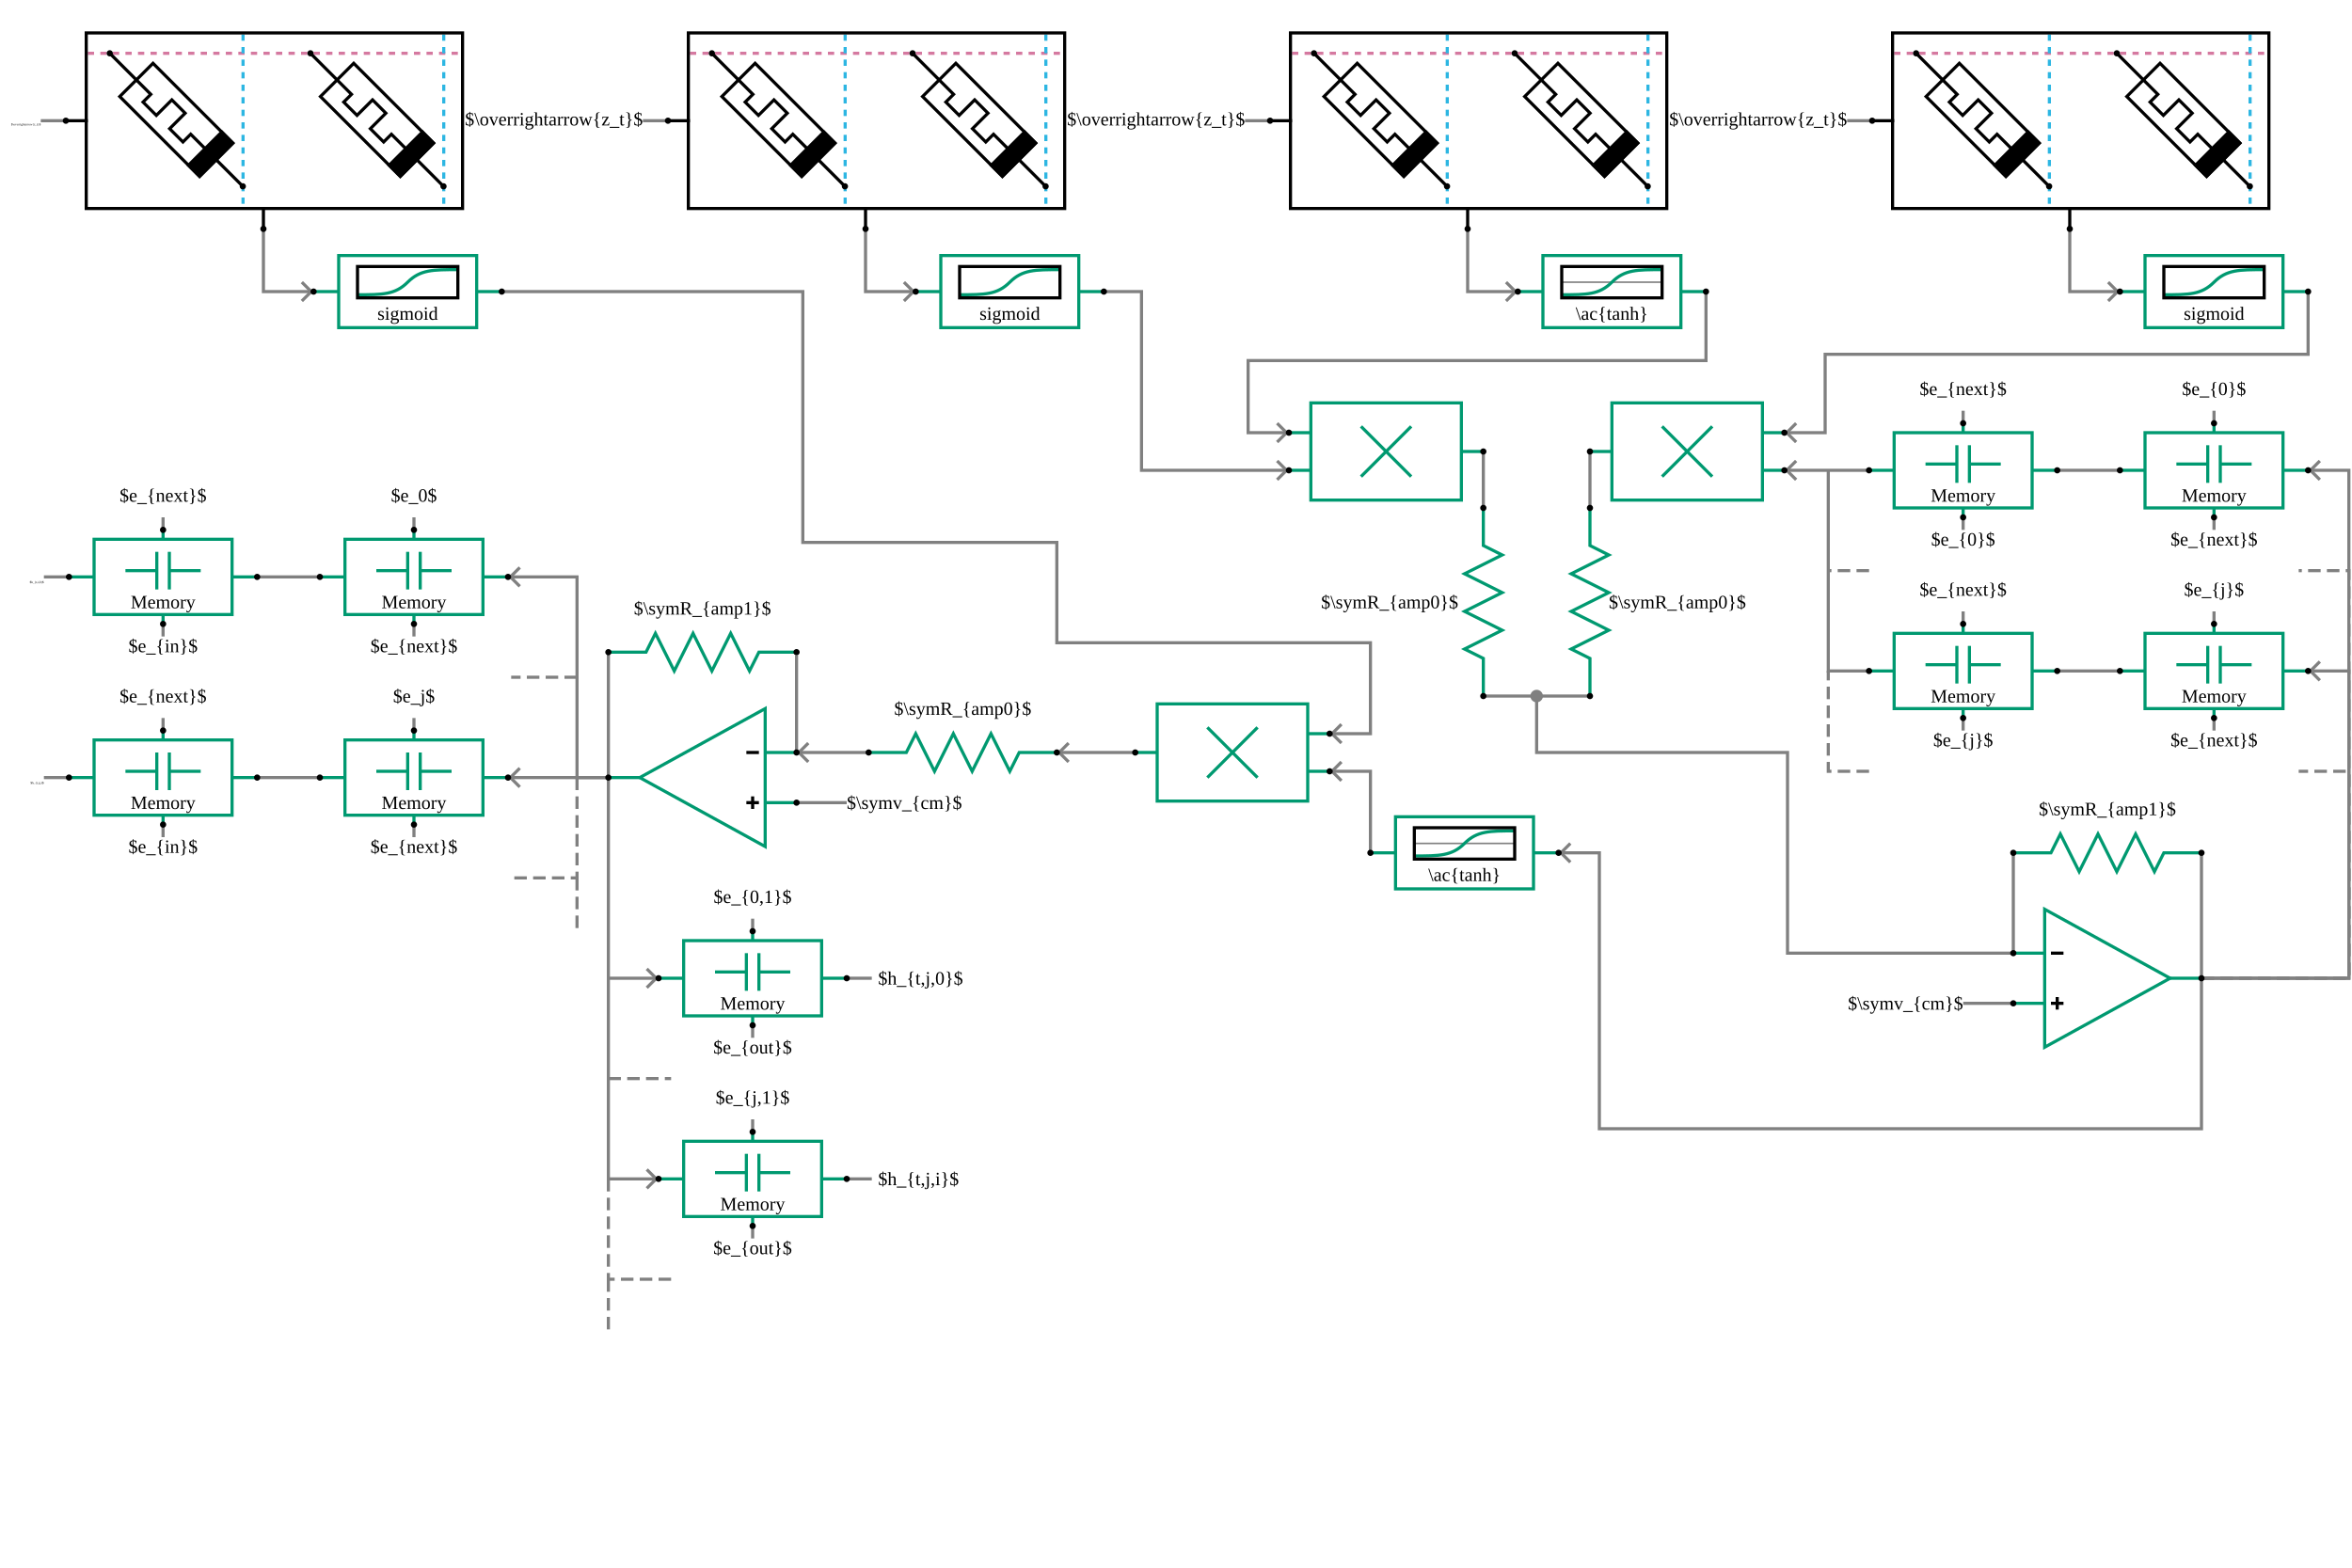
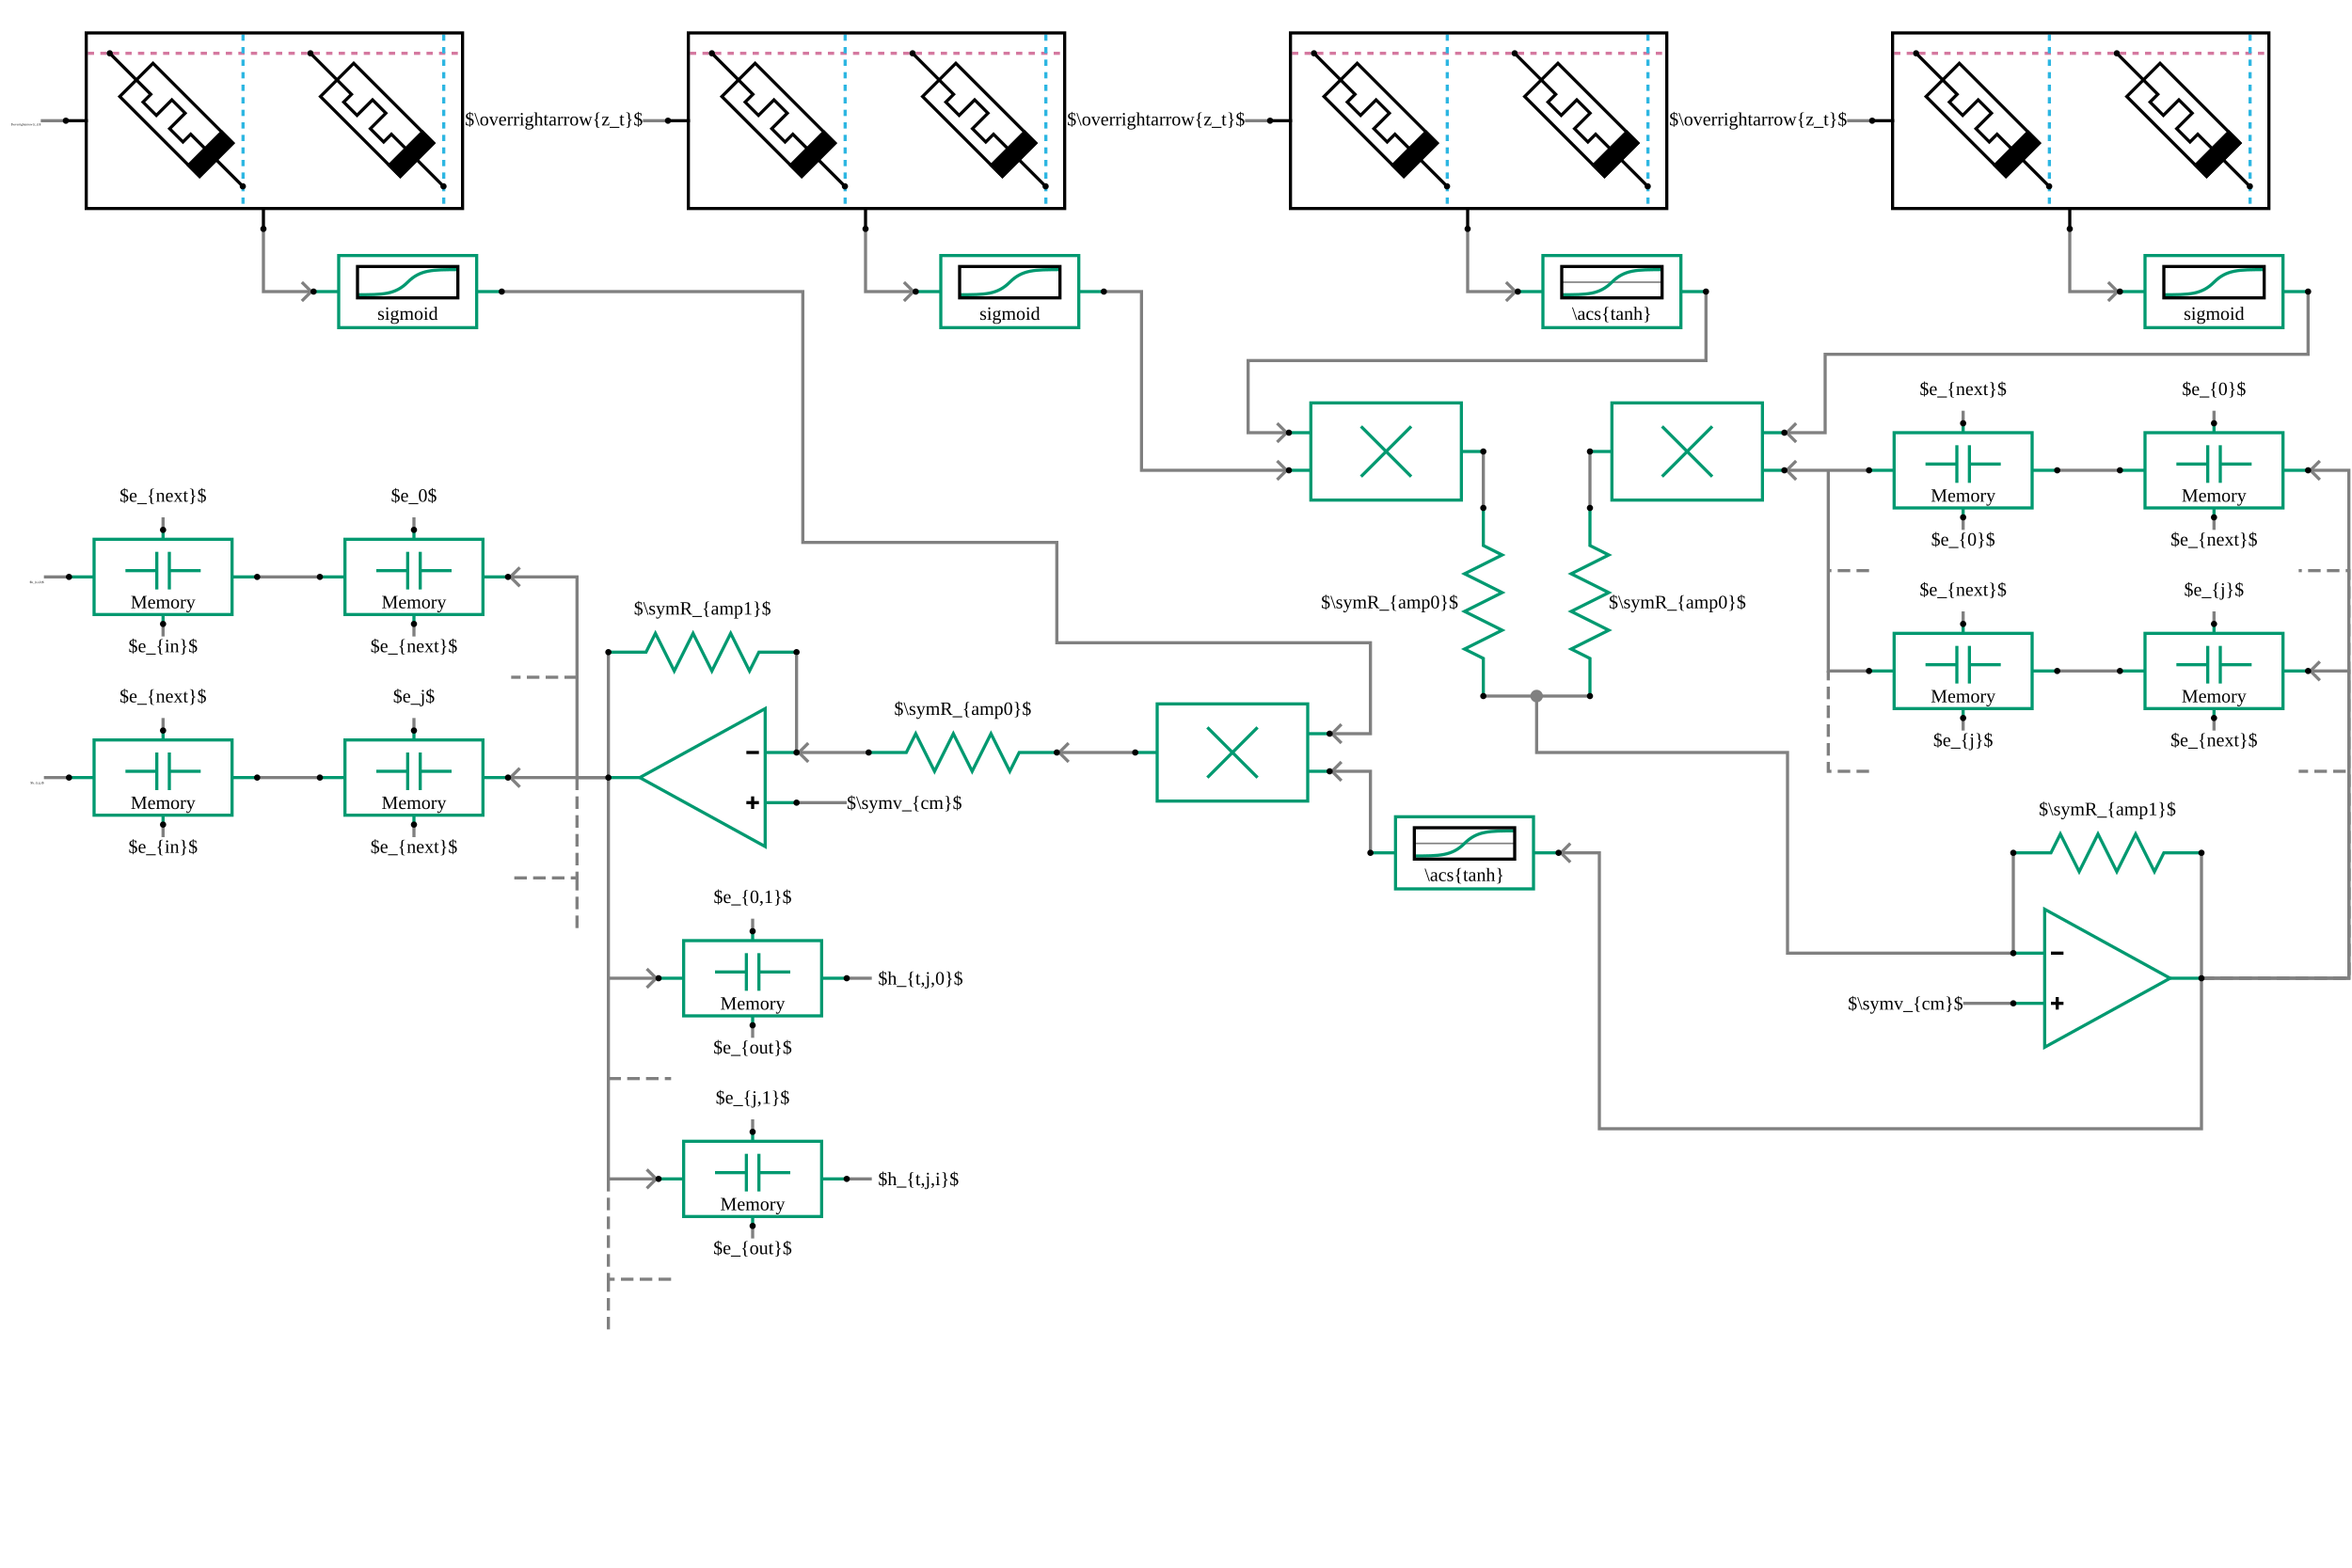
<svg xmlns="http://www.w3.org/2000/svg" xmlns:xlink="http://www.w3.org/1999/xlink" width="750" height="500" viewBox="0 0 750 500" version="1.1" id="svg21808">
  <style id="style1451">
- .pin { 
-     fill:#000000;
-     stroke:none;
+ .pin {
+ fill:#000000;
+ stroke:none;
}
</style>
  <defs id="defs21805">
    <marker style="overflow:visible" id="ArrowWide" refX="0" refY="0" orient="auto-start-reverse" markerWidth="1" markerHeight="1" viewBox="0 0 1 1" preserveAspectRatio="xMidYMid">
      <path style="fill:none;stroke:context-stroke;stroke-width:1;stroke-linecap:butt" d="M 3,-3 0,0 3,3" transform="rotate(180,0.125,0)" id="path18" />
    </marker>
    <symbol id="memristor" width="64" height="16" refY="50%">
      <g id="g38">
        <path d="m 14,8 h 6.5 v 3.5 h 6 v -7 h 6 v 7 h 6 V 8 H 45" id="center" stroke="currentColor" fill="none" stroke-width="1" />
        <rect stroke="currentColor" stroke-width="1" fill="currentColor" id="inter" width="5" x="45" y="0.5" height="15" />
        <rect stroke="currentColor" stroke-width="1" fill="none" id="outer" width="36" height="15" x="14" y="0.5" />
        <line x1="2" x2="14" y1="8" y2="8" stroke="currentColor" stroke-width="1px" id="line36" />
        <line x1="50" x2="62" y1="8" y2="8" stroke="currentColor" stroke-width="1" id="line37" />
        <circle id="circle37" class="pin" cx="2" cy="8" r="1" />
        <circle class="pin" id="circle38" cx="62" cy="8" r="1" />
      </g>
    </symbol>
    <symbol id="voltMult">
      <g id="g2-7">
        <line x1="1" x2="8" y1="22" y2="22" stroke="currentColor" id="pos" />
        <line x1="1" x2="8" y1="10" y2="10" stroke="currentColor" id="neg-5" />
        <line x1="56" x2="63" y1="16" y2="16" stroke="currentColor" id="out-3" />
        <circle id="plusPin" class="pin" cx="1" cy="22" r="1" />
        <circle id="negPin-5" class="pin" cx="1" cy="10" r="1" />
        <circle id="outPin-6" class="pin" cx="63" cy="16" r="1" />
        <rect id="rect2689" width="48" height="31" x="8" y="0.5" fill="none" stroke="currentColor" />
        <path d="M 24,8 40,24 M 24,24 40,8" id="path1" fill="none" stroke="currentColor" />
      </g>
    </symbol>
    <symbol id="resistor" width="64" height="16">
      <g id="g32">
        <path d="m 2,8 h 12 l 3,-6 6,12 6,-12 6,12 6,-12 6,12 3,-6 h 12" id="res" fill="none" stroke="currentColor" />
        <circle id="posPin" fill="#000000" class="pin" cx="2" cy="8" r="1" />
        <circle class="pin" fill="#000000" id="circle31" cx="62" cy="8" r="1" />
        <rect id="rect31" width="64" height="16" x="0" y="0" fill="none" stroke="none" />
      </g>
    </symbol>
    <symbol id="opamp">
      <g id="g39">
        <line x1="2" x2="12" y1="32" y2="32" stroke="currentColor" id="line35" />
        <line x1="2" x2="12" y1="16" y2="16" stroke="currentColor" id="line36-3" />
        <path d="M 12,2 V 46 L 52,24 Z" fill="none" stroke="currentColor" id="path36" />
        <line x1="52" x2="62" y1="24" y2="24" stroke="currentColor" id="line37-6" />
        <g id="plus">
          <line x1="14" x2="18" y1="32" y2="32" stroke="#000000" id="line105596" />
          <line x1="16" x2="16" y1="30" y2="34" stroke="#000000" id="line105598" />
        </g>
        <line x1="14" x2="18" y1="16" y2="16" stroke="#000000" id="minus" />
        <circle id="circle37-7" class="pin" cx="2" cy="32" r="1" />
        <circle id="circle38-5" class="pin" cx="2" cy="16" r="1" />
        <circle id="circle39" class="pin" cx="62" cy="24" r="1" />
        <rect id="rect39" width="64" height="48" x="0" y="0" fill="none" stroke="none" />
      </g>
    </symbol>
    <symbol id="xbar">
      <line x1="8" y1="7" x2="127" y2="7" stroke="#d579a0" id="line16" stroke-dasharray="2, 2" />
      <line x1="121.5" y1="1" x2="121.5" y2="56" stroke="#2db6e2" id="line17" stroke-dasharray="2, 2" />
      <line x1="57.5" y1="1" x2="57.5" y2="56" stroke="#2db6e2" id="line18" stroke-dasharray="2, 2" />
      <g id="g1" color="currentColor">
        <use xlink:href="#memristor" x="0" y="0" id="1_1" transform="rotate(45,9.707104,23.19239)" />
        <use xlink:href="#memristor" x="0" y="0" id="1_2" transform="rotate(45,41.7071,100.4472)" />
        <rect id="rect1" width="120" height="56" x="7.5" y="0.5" stroke="currentColor" fill="none" />
        <line x1="1" y1="28.5" x2="8" y2="28.5" stroke="currentColor" id="line19" />
        <line x1="64" y1="56" x2="64" y2="63" stroke="currentColor" id="line20" />
        <circle fill="#000000" stroke="none" id="circle20" cx="1" cy="28.5" r="1" />
        <circle fill="#000000" stroke="none" id="circle1" cx="64" cy="63" r="1" />
      </g>
    </symbol>
    <symbol id="memcell">
      <g id="g2">
        <line x1="2" x2="10" y1="16" y2="16" stroke="currentColor" id="neg" />
        <line x1="54" x2="62" y1="16" y2="16" stroke="currentColor" id="out" />
        <rect id="outline" width="64" height="32" x="0" y="0" fill="none" stroke="none" />
        <rect id="main" width="44" height="24" x="10" y="4" fill="none" stroke="currentColor" />
        <g id="cap">
          <line x1="20" x2="30" y1="14" y2="14" stroke="currentColor" id="line2" />
          <line x1="34" x2="44" y1="14" y2="14" stroke="currentColor" id="line3" />
          <line x1="34" x2="34" y1="20" y2="8" stroke="currentColor" id="line4" />
          <line x1="30" x2="30" y1="8" y2="20" stroke="currentColor" id="line5" />
        </g>
        <line x1="32" x2="32" y1="4" y2="1" stroke="currentColor" id="line1" />
        <line x1="32" x2="32" y1="28" y2="31" stroke="currentColor" id="line6" />
        <circle id="negPin" class="pin" cx="2" cy="16" r="1" />
        <circle id="enIn" class="pin" cx="32" cy="1" r="1" />
        <circle id="enOut" class="pin" cx="32" cy="31" r="1" />
        <circle id="outPin" class="pin" cx="62" cy="16" r="1" />
      </g>
      <text x="32" y="26" id="memText" stroke="none" fill="#000000" font-size="6px" text-anchor="middle">Memory</text>
    </symbol>
    <symbol id="sigm">
      <g id="g16">
        <line x1="2" x2="10" y1="12" y2="12" stroke="currentColor" id="line12" />
        <line x1="54" x2="62" y1="12" y2="12" stroke="currentColor" id="line13" />
        <circle id="circle13" class="pin" cx="2" cy="12" r="1" />
        <circle id="circle14" class="pin" cx="62" cy="12" r="1" />
        <rect id="rect14" width="64" height="24" x="0" y="0" fill="none" stroke="none" />
        <rect id="rect15" width="44" height="23" x="10" y="0.5" fill="none" stroke="currentColor" />
        <path d="m 16,13 c 8,0 12,0 16,-4 4,-4 8,-4 16,-4" id="path15-3" fill="none" stroke="currentColor" />
        <rect id="rect16" width="32" height="10" x="16" y="4" fill="none" stroke="#000000" />
      </g>
      <text x="32" y="21" id="text16" stroke="none" fill="#000000" font-size="6px" text-anchor="middle">sigmoid</text>
    </symbol>
    <symbol id="tanh">
      <g id="g12">
        <line x1="2" x2="10" y1="12" y2="12" stroke="currentColor" id="line9" />
        <line x1="54" x2="62" y1="12" y2="12" stroke="currentColor" id="line10" />
        <circle id="circle10" class="pin" cx="2" cy="12" r="1" />
        <circle id="circle11" class="pin" cx="62" cy="12" r="1" />
        <rect id="rect11" width="64" height="24" x="0" y="0" fill="none" stroke="none" />
        <rect id="rect12" width="44" height="23" x="10" y="0.5" fill="none" stroke="currentColor" />
-         <text x="32" y="21" id="tanhText" stroke="none" fill="#000000" font-size="6px" text-anchor="middle">\ac{tanh}</text>
+         <text x="32" y="21" id="tanhText" stroke="none" fill="#000000" font-size="6px" text-anchor="middle">\acs{tanh}</text>
        <path d="M 16,9 H 48" id="path12-3" fill="none" stroke="#808080" stroke-width="0.5" />
        <path d="m 16,13 c 8,0 12,0 16,-4 4,-4 8,-4 16,-4" id="path2" fill="none" stroke="currentColor" />
        <rect id="rect2" width="32" height="10" x="16" y="4" fill="none" stroke="#000000" />
      </g>
    </symbol>
  </defs>
  <g id="wires" color="#808080">
    <path d="M 21,38.5 H 13" id="path17" fill="none" stroke="currentColor" />
    <path d="m 213,38.5 h -8" id="path30" fill="none" stroke="currentColor" />
    <path d="m 405,38.5 h -8" id="path31" fill="none" stroke="currentColor" />
    <path d="m 596.999,38.5 h -8" id="path32" fill="none" stroke="currentColor" />
    <path d="M 84,73 V 93 H 99" id="path4" fill="none" stroke="currentColor" marker-end="url(#ArrowWide)" />
    <path d="m 276,73 v 20 h 15" id="path19" fill="none" stroke="currentColor" marker-end="url(#ArrowWide)" />
    <path d="m 468,73 v 20 h 15" id="path20" fill="none" stroke="currentColor" marker-end="url(#ArrowWide)" />
    <path d="m 660,73 v 20 h 15" id="path21" fill="none" stroke="currentColor" marker-end="url(#ArrowWide)" />
    <path d="m 160,93 h 96 v 80 h 81 v 32 h 100 v 29 h -12" id="path8" fill="none" stroke="currentColor" marker-end="url(#ArrowWide)" />
    <path d="m 352,93 h 12 v 32 13 12 h 32 14" id="path10" fill="none" stroke="currentColor" marker-end="url(#ArrowWide)" />
    <path d="m 544,93 v 22 h -54 -92 v 23 h 12" id="path11" fill="none" stroke="currentColor" marker-end="url(#ArrowWide)" />
    <path d="m 736,93 v 20 h -64 -90 v 25 h -12" id="path3" fill="none" stroke="currentColor" marker-end="url(#ArrowWide)" />
    <path d="m 473,144 v 18" id="path5" fill="none" stroke="currentColor" marker-mid="url(#ArrowWide)" />
    <path d="m 507,144 v 18" id="path22" fill="none" stroke="currentColor" />
    <path d="m 473,222 h 32 2 m -17,0 v 18 h 80 v 64 h 72 v -32" id="path13" fill="none" stroke="currentColor" />
    <path d="M 642,320 H 626" id="path15" fill="none" stroke="currentColor" />
    <path d="m 702,312 v -32 -8" id="path14" fill="none" stroke="currentColor" />
    <path d="m 702,312 h 47 v -98 h -12" id="path7" fill="none" stroke="currentColor" marker-end="url(#ArrowWide)" />
    <path d="m 702,312 h 47 v -98 -64 h -12" id="path60" fill="none" stroke="currentColor" marker-end="url(#ArrowWide)" />
    <path d="m 702,312 h 47 v -66 h -16" id="path61" fill="none" stroke="currentColor" stroke-dasharray="4 2" />
    <path d="m 702,312 h 47 v -130 h -16" id="path62" fill="none" stroke="currentColor" stroke-dasharray="4 2" />
    <path d="m 596,150 h -26" id="path24" fill="none" stroke="currentColor" marker-end="url(#ArrowWide)" />
    <path d="M 596,214 H 583 V 150" id="path67" fill="none" stroke="currentColor" />
    <path d="M 596,182 H 583" id="path68" fill="none" stroke="currentColor" stroke-dasharray="4, 2" />
    <path d="m 702,312 v 48 h -150 h -42 v -24 v -64 h -12" id="path16" fill="none" stroke="currentColor" marker-end="url(#ArrowWide)" />
    <circle id="node0" cx="490" cy="222" r="2" fill="currentColor" stroke="none" />
    <path d="m 437,272 v -26 h -12" id="path9" fill="none" stroke="currentColor" marker-end="url(#ArrowWide)" />
    <path d="m 362,240 h -24" id="path23" fill="none" stroke="currentColor" marker-end="url(#ArrowWide)" />
    <path d="m 277,240 h -22" id="path12" fill="none" stroke="currentColor" marker-end="url(#ArrowWide)" />
    <path d="M 254,240 V 209" id="path25" fill="none" stroke="currentColor" />
    <path d="m 194,208 v 40" id="path26" fill="none" stroke="currentColor" />
    <path d="m 184,248 v 32 h -22 m 22,0 v 16" id="path51" fill="none" stroke="currentColor" stroke-dasharray="4, 2" />
    <path d="m 194,248 h -31" id="path28" fill="none" stroke="currentColor" marker-end="url(#ArrowWide)" />
    <path d="m 184,216 h -21" id="path50" fill="none" stroke="currentColor" stroke-dasharray="4, 2" />
    <path d="m 194,248 h -10 v -64 h -21" id="path49" fill="none" stroke="currentColor" marker-end="url(#ArrowWide)" />
    <path d="m 194,248 v 64 h 15" id="path29" fill="none" stroke="currentColor" marker-end="url(#ArrowWide)" />
    <path d="m 194,312 v 64 h 15" id="path55" fill="none" stroke="currentColor" marker-end="url(#ArrowWide)" />
    <path d="m 194,376 v 32 h 20 m -20,0 v 16" id="path56" fill="none" stroke="currentColor" stroke-dasharray="4, 2" />
    <path d="m 194,344 h 20" id="path57" fill="none" stroke="currentColor" stroke-dasharray="4, 2" />
    <path d="M 270,256 H 254" id="path27" fill="none" stroke="currentColor" />
    <path d="M 22,248h -8" id="path6" fill="none" stroke="currentColor" />
    <path d="M 22,184 H 14" id="path72" fill="none" stroke="currentColor" />
    <path d="m 706,135 v -4" id="path33" fill="none" stroke="currentColor" />
    <path d="m 706,165 v 4" id="path34" fill="none" stroke="currentColor" />
    <path d="m 706,199 v -4" id="path63" fill="none" stroke="currentColor" />
    <path d="m 706,229 v 4" id="path64" fill="none" stroke="currentColor" />
    <path d="m 240,297 v -4" id="path35" fill="none" stroke="currentColor" />
    <path d="m 240,327 v 4" id="path37" fill="none" stroke="currentColor" />
    <path d="m 240,361 v -4" id="path65" fill="none" stroke="currentColor" />
    <path d="m 240,391 v 4" id="path66" fill="none" stroke="currentColor" />
    <path d="m 132,263 v 4" id="path79" fill="none" stroke="currentColor" />
    <path d="m 132,233 v -4" id="path80" fill="none" stroke="currentColor" />
    <path d="m 132,199 v 4" id="path81" fill="none" stroke="currentColor" />
    <path d="m 132,169 v -4" id="path82" fill="none" stroke="currentColor" />
    <path d="m 52,263 v 4" id="path38" fill="none" stroke="currentColor" />
    <path d="m 52,233 v -4" id="path39" fill="none" stroke="currentColor" />
    <path d="m 52,199 v 4" id="path52" fill="none" stroke="currentColor" />
    <path d="m 52,169 v -4" id="path53" fill="none" stroke="currentColor" />
    <path d="M 596,246 H 583 V 214" id="path69" fill="none" stroke="currentColor" stroke-dasharray="4, 2" />
    <path d="m 270,312 h 8" id="path70" fill="none" stroke="currentColor" />
    <path d="m 270,376 h 8" id="path71" fill="none" stroke="currentColor" />
    <path d="m 82,248 h 20" id="path85" fill="none" stroke="currentColor" />
    <path d="m 82,184 h 20" id="path86" fill="none" stroke="currentColor" />
    <path d="m 656,214 h 20" id="path40" fill="none" stroke="currentColor" />
    <path d="m 656,150 h 20" id="path41" fill="none" stroke="currentColor" />
    <path d="m 626,135 v -4" id="path42" fill="none" stroke="currentColor" />
    <path d="m 626,165 v 4" id="path43" fill="none" stroke="currentColor" />
    <path d="m 626,199 v -4" id="path44" fill="none" stroke="currentColor" />
    <path d="m 626,229 v 4" id="path45" fill="none" stroke="currentColor" />
  </g>
  <g id="components" color="#009970">
    <use xlink:href="#xbar" id="outputG" x="20" y="10" />
    <use xlink:href="#xbar" id="inputG" x="212" y="10" />
    <use xlink:href="#xbar" id="cellG" x="404" y="10" />
    <use xlink:href="#xbar" id="forgetG" x="596" y="10" />
    <use xlink:href="#sigm" id="sigm0" x="98" y="81" />
    <use xlink:href="#tanh" id="tanh0" x="482" y="81" />
    <use xlink:href="#sigm" id="sigm1" x="290" y="81" />
    <use xlink:href="#sigm" id="sigm2" x="674" y="81" />
    <use xlink:href="#voltMult" id="voltMult0" x="410" y="128" />
    <use xlink:href="#voltMult" id="voltMult1" x="-570" y="128" transform="scale(-1,1)" />
    <use xlink:href="#resistor" id="res0" x="-224" y="465" transform="rotate(-90)" />
    <use xlink:href="#resistor" id="res1" x="-224" y="499" transform="rotate(-90)" />
    <use xlink:href="#opamp" id="opAmp0" x="640" y="288" />
    <use xlink:href="#resistor" id="res2" x="640" y="264" />
    <use xlink:href="#tanh" id="tanh1" x="435" y="260" />
    <use xlink:href="#voltMult" id="voltMult2" x="-425" y="224" transform="scale(-1,1)" />
    <use xlink:href="#memcell" id="memcell0" x="674" y="134" />
    <use xlink:href="#memcell" id="memcell5" x="674" y="198" />
    <use xlink:href="#memcell" id="memcell8" x="594" y="134" />
    <use xlink:href="#memcell" id="memcell9" x="594" y="198" />
    <use xlink:href="#opamp" id="opAmp1" x="-256" y="224" transform="scale(-1,1)" />
    <use xlink:href="#resistor" id="res4" x="192" y="200" />
    <use xlink:href="#resistor" id="res3" x="275" y="232" />
    <use xlink:href="#memcell" id="memcell1" x="20" y="232" />
    <use xlink:href="#memcell" id="memcell3" x="20" y="168" />
    <use xlink:href="#memcell" id="memcell6" x="100" y="232" />
    <use xlink:href="#memcell" id="memcell7" x="100" y="168" />
    <use xlink:href="#memcell" id="memcell2" x="208" y="296" />
    <use xlink:href="#memcell" id="memcell4" x="208" y="360" />
  </g>
  <g id="texts">
    <text x="13" y="40" id="text1" text-anchor="end" font-size="1" xml:space="default">$\overrightarrow{z_t}$</text>
    <text x="205" y="40" id="text2" text-anchor="end" font-size="6px" xml:space="default">$\overrightarrow{z_t}$</text>
    <text x="397" y="40" id="text3" text-anchor="end" font-size="6px" xml:space="default">$\overrightarrow{z_t}$</text>
    <text x="588.999" y="40" id="text4" text-anchor="end" font-size="6px" xml:space="default">$\overrightarrow{z_t}$</text>
    <text x="14" y="250" id="text5" text-anchor="end" font-size="1" xml:space="default">$h_{t,i,j}$</text>
    <text x="14" y="186" id="text69" text-anchor="end" font-size="1px" xml:space="default">$h_{t,i,0}$</text>
    <text x="270" y="258" id="text6" text-anchor="begin" font-size="6px" xml:space="default">$\symv_{cm}$</text>
    <text x="626" y="322" id="text7" text-anchor="end" font-size="6px" xml:space="default">$\symv_{cm}$</text>
    <text x="132" y="224" id="text82" text-anchor="middle" font-size="6px" xml:space="default">$e_j$</text>
    <text x="132" y="272" id="text83" text-anchor="middle" font-size="6px" xml:space="default">$e_{next}$</text>
    <text x="132" y="160" id="text84" text-anchor="middle" font-size="6px" xml:space="default">$e_0$</text>
    <text x="132" y="208" id="text85" text-anchor="middle" font-size="6px" xml:space="default">$e_{next}$</text>
    <text x="52" y="224" id="text40" text-anchor="middle" font-size="6px" xml:space="default">$e_{next}$</text>
    <text x="52" y="272" id="text41" text-anchor="middle" font-size="6px" xml:space="default">$e_{in}$</text>
    <text x="52" y="160" id="text59" text-anchor="middle" font-size="6px" xml:space="default">$e_{next}$</text>
    <text x="52" y="208" id="text60" text-anchor="middle" font-size="6px" xml:space="default">$e_{in}$</text>
    <text x="240" y="288" id="text42" text-anchor="middle" font-size="6px" xml:space="default">$e_{0,1}$</text>
    <text x="240" y="352" id="text57" text-anchor="middle" font-size="6px" xml:space="default">$e_{j,1}$</text>
    <text x="240" y="400" id="text58" text-anchor="middle" font-size="6px" xml:space="default">$e_{out}$</text>
    <text x="240" y="336" id="text43" text-anchor="middle" font-size="6px" xml:space="default">$e_{out}$</text>
    <text x="706" y="126" id="text44" text-anchor="middle" font-size="6px" xml:space="default">$e_{0}$</text>
    <text x="706" y="174" id="text45" text-anchor="middle" font-size="6px" xml:space="default">$e_{next}$</text>
    <text x="706" y="190" id="text66" text-anchor="middle" font-size="6px" xml:space="default">$e_{j}$</text>
    <text x="706" y="238" id="text67" text-anchor="middle" font-size="6px" xml:space="default">$e_{next}$</text>
    <text x="280" y="314" id="text71" text-anchor="begin" font-size="6px" xml:space="default">$h_{t,j,0}$</text>
    <text x="280" y="378" id="text72" text-anchor="begin" font-size="6px" xml:space="default">$h_{t,j,i}$</text>
    <text x="465" y="194" id="text73" text-anchor="end" font-size="6px" xml:space="default">$\symR_{amp0}$</text>
    <text x="513" y="194" id="text74" text-anchor="begin" font-size="6px" xml:space="default">$\symR_{amp0}$</text>
    <text x="672" y="260" id="text75" text-anchor="middle" font-size="6px" xml:space="default">$\symR_{amp1}$</text>
    <text x="224" y="196" id="text76" text-anchor="middle" font-size="6px" xml:space="default">$\symR_{amp1}$</text>
    <text x="307" y="228" id="text77" text-anchor="middle" font-size="6px" xml:space="default">$\symR_{amp0}$</text>
    <text x="626" y="126" id="text46" text-anchor="middle" font-size="6px" xml:space="default">$e_{next}$</text>
    <text x="626" y="174" id="text47" text-anchor="middle" font-size="6px" xml:space="default">$e_{0}$</text>
    <text x="626" y="190" id="text48" text-anchor="middle" font-size="6px" xml:space="default">$e_{next}$</text>
    <text x="626" y="238" id="text49" text-anchor="middle" font-size="6px" xml:space="default">$e_{j}$</text>
  </g>
</svg>
